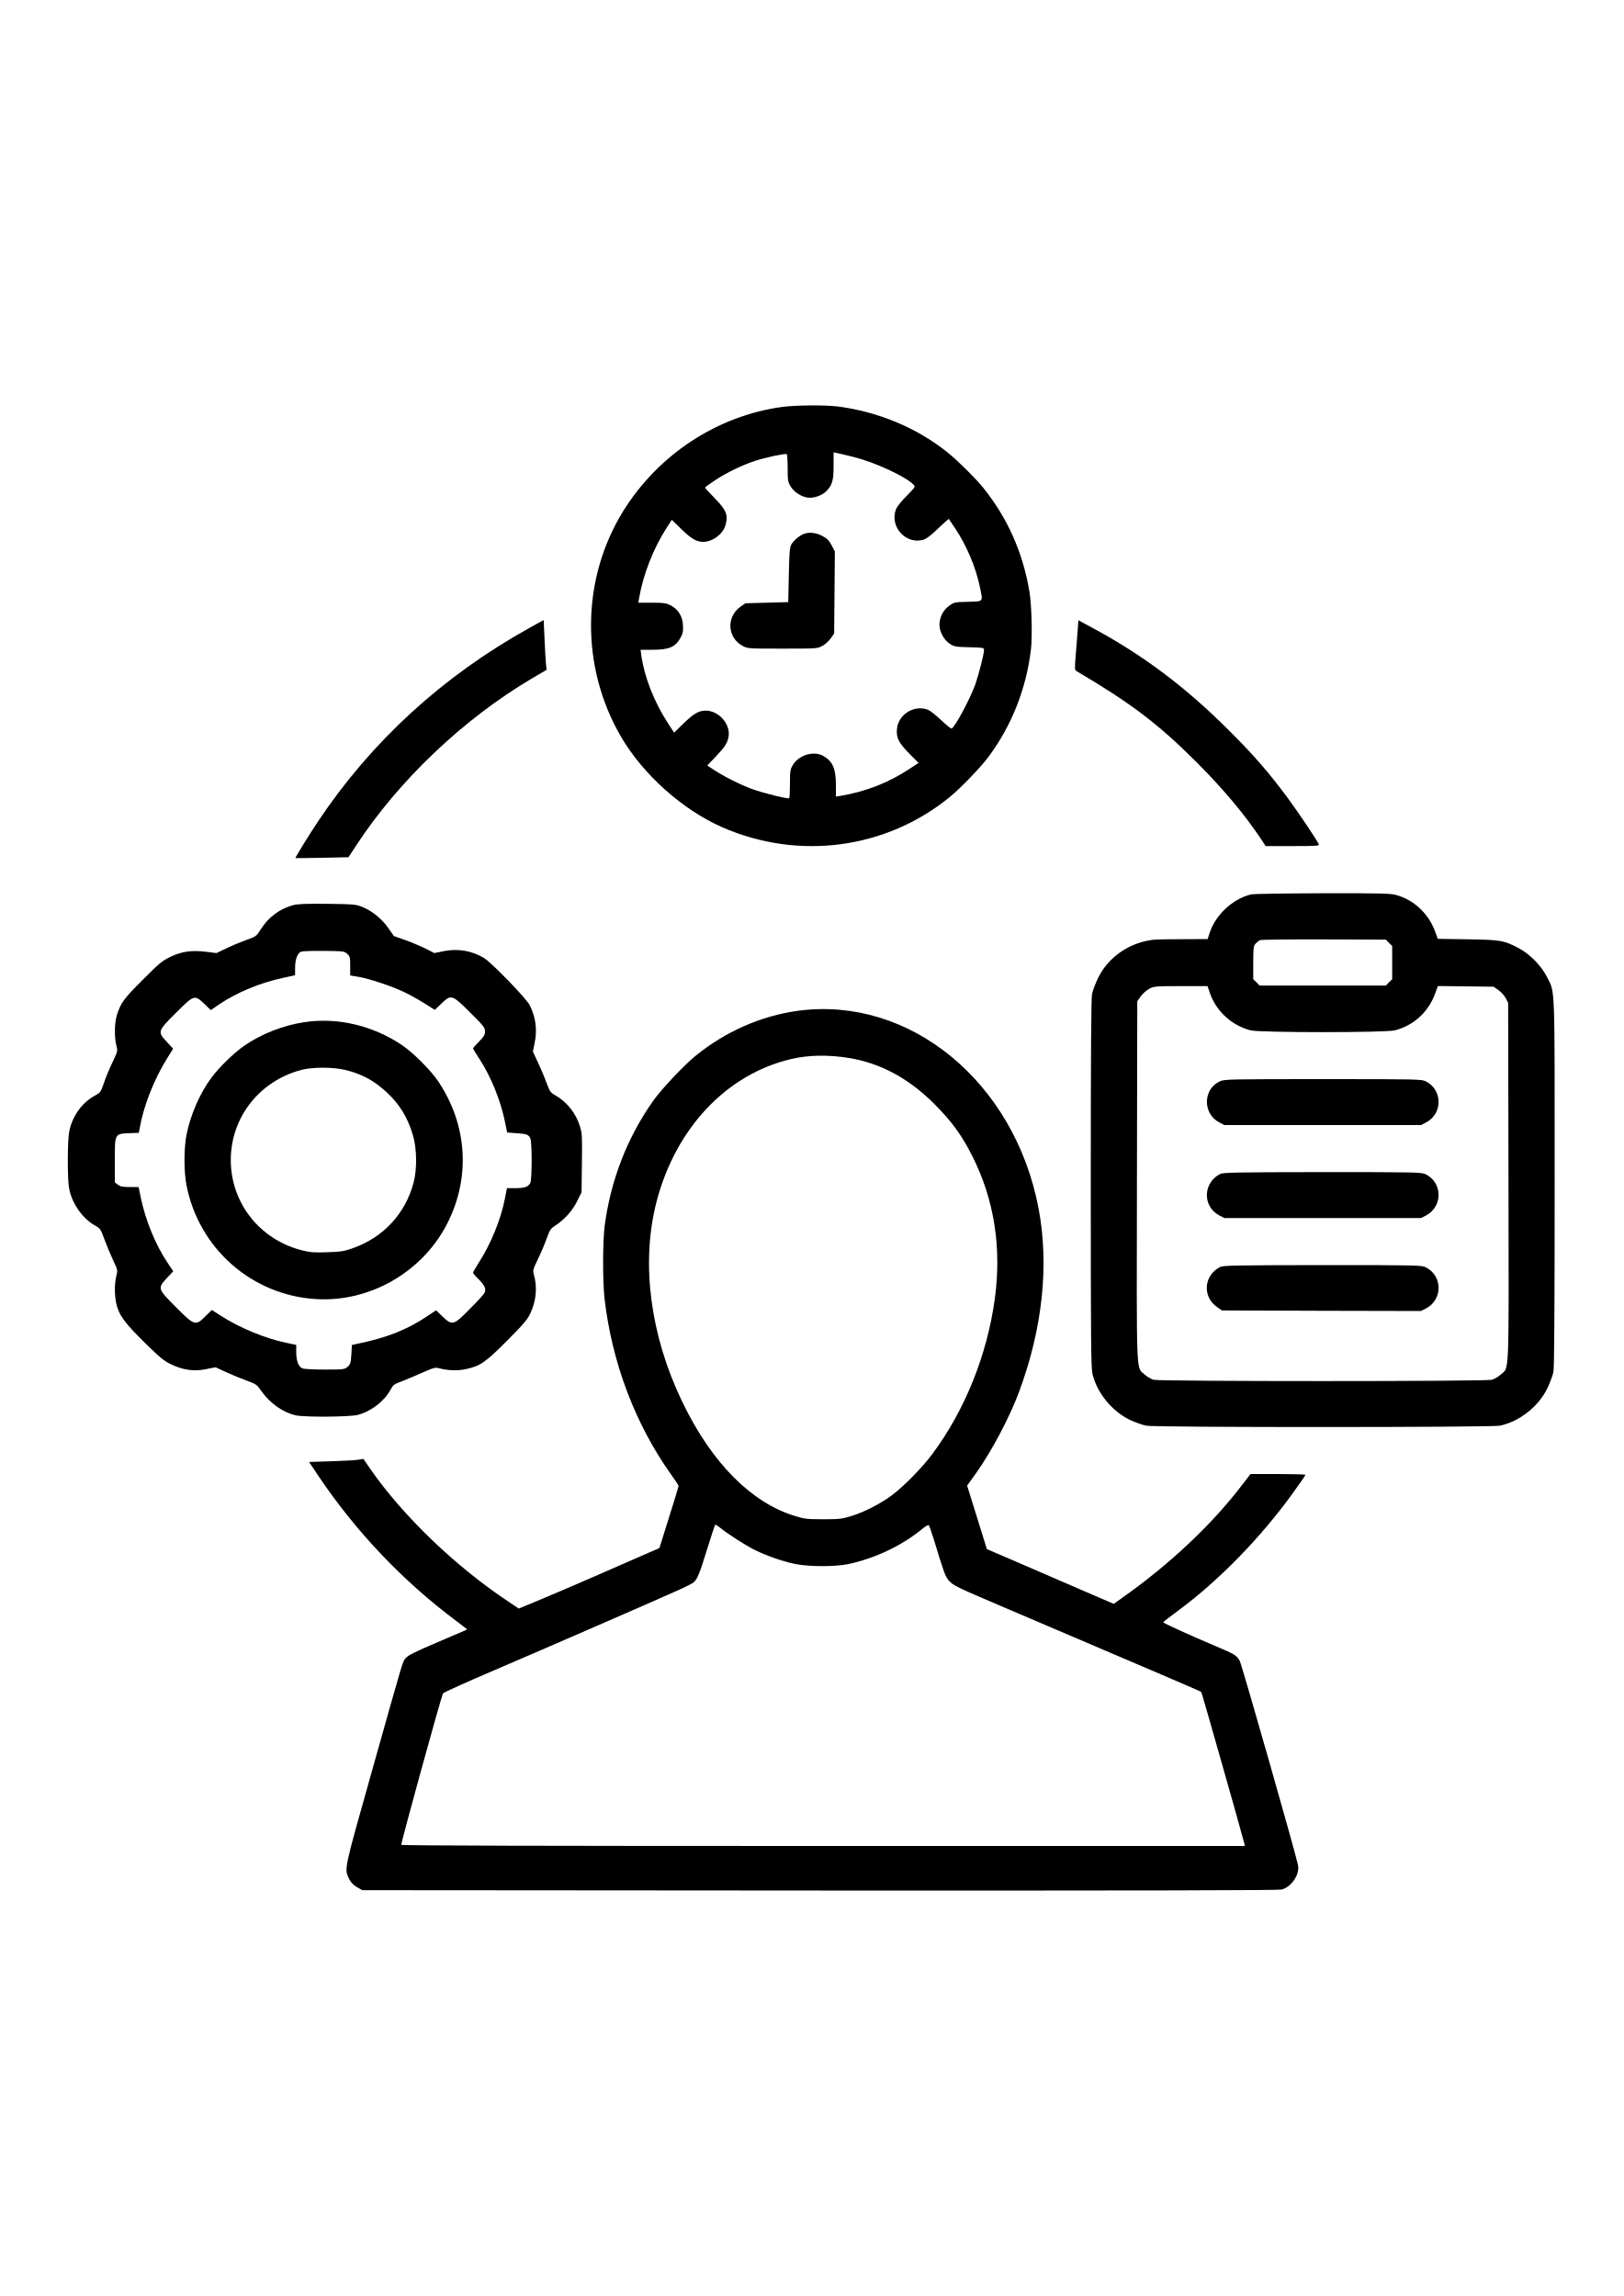
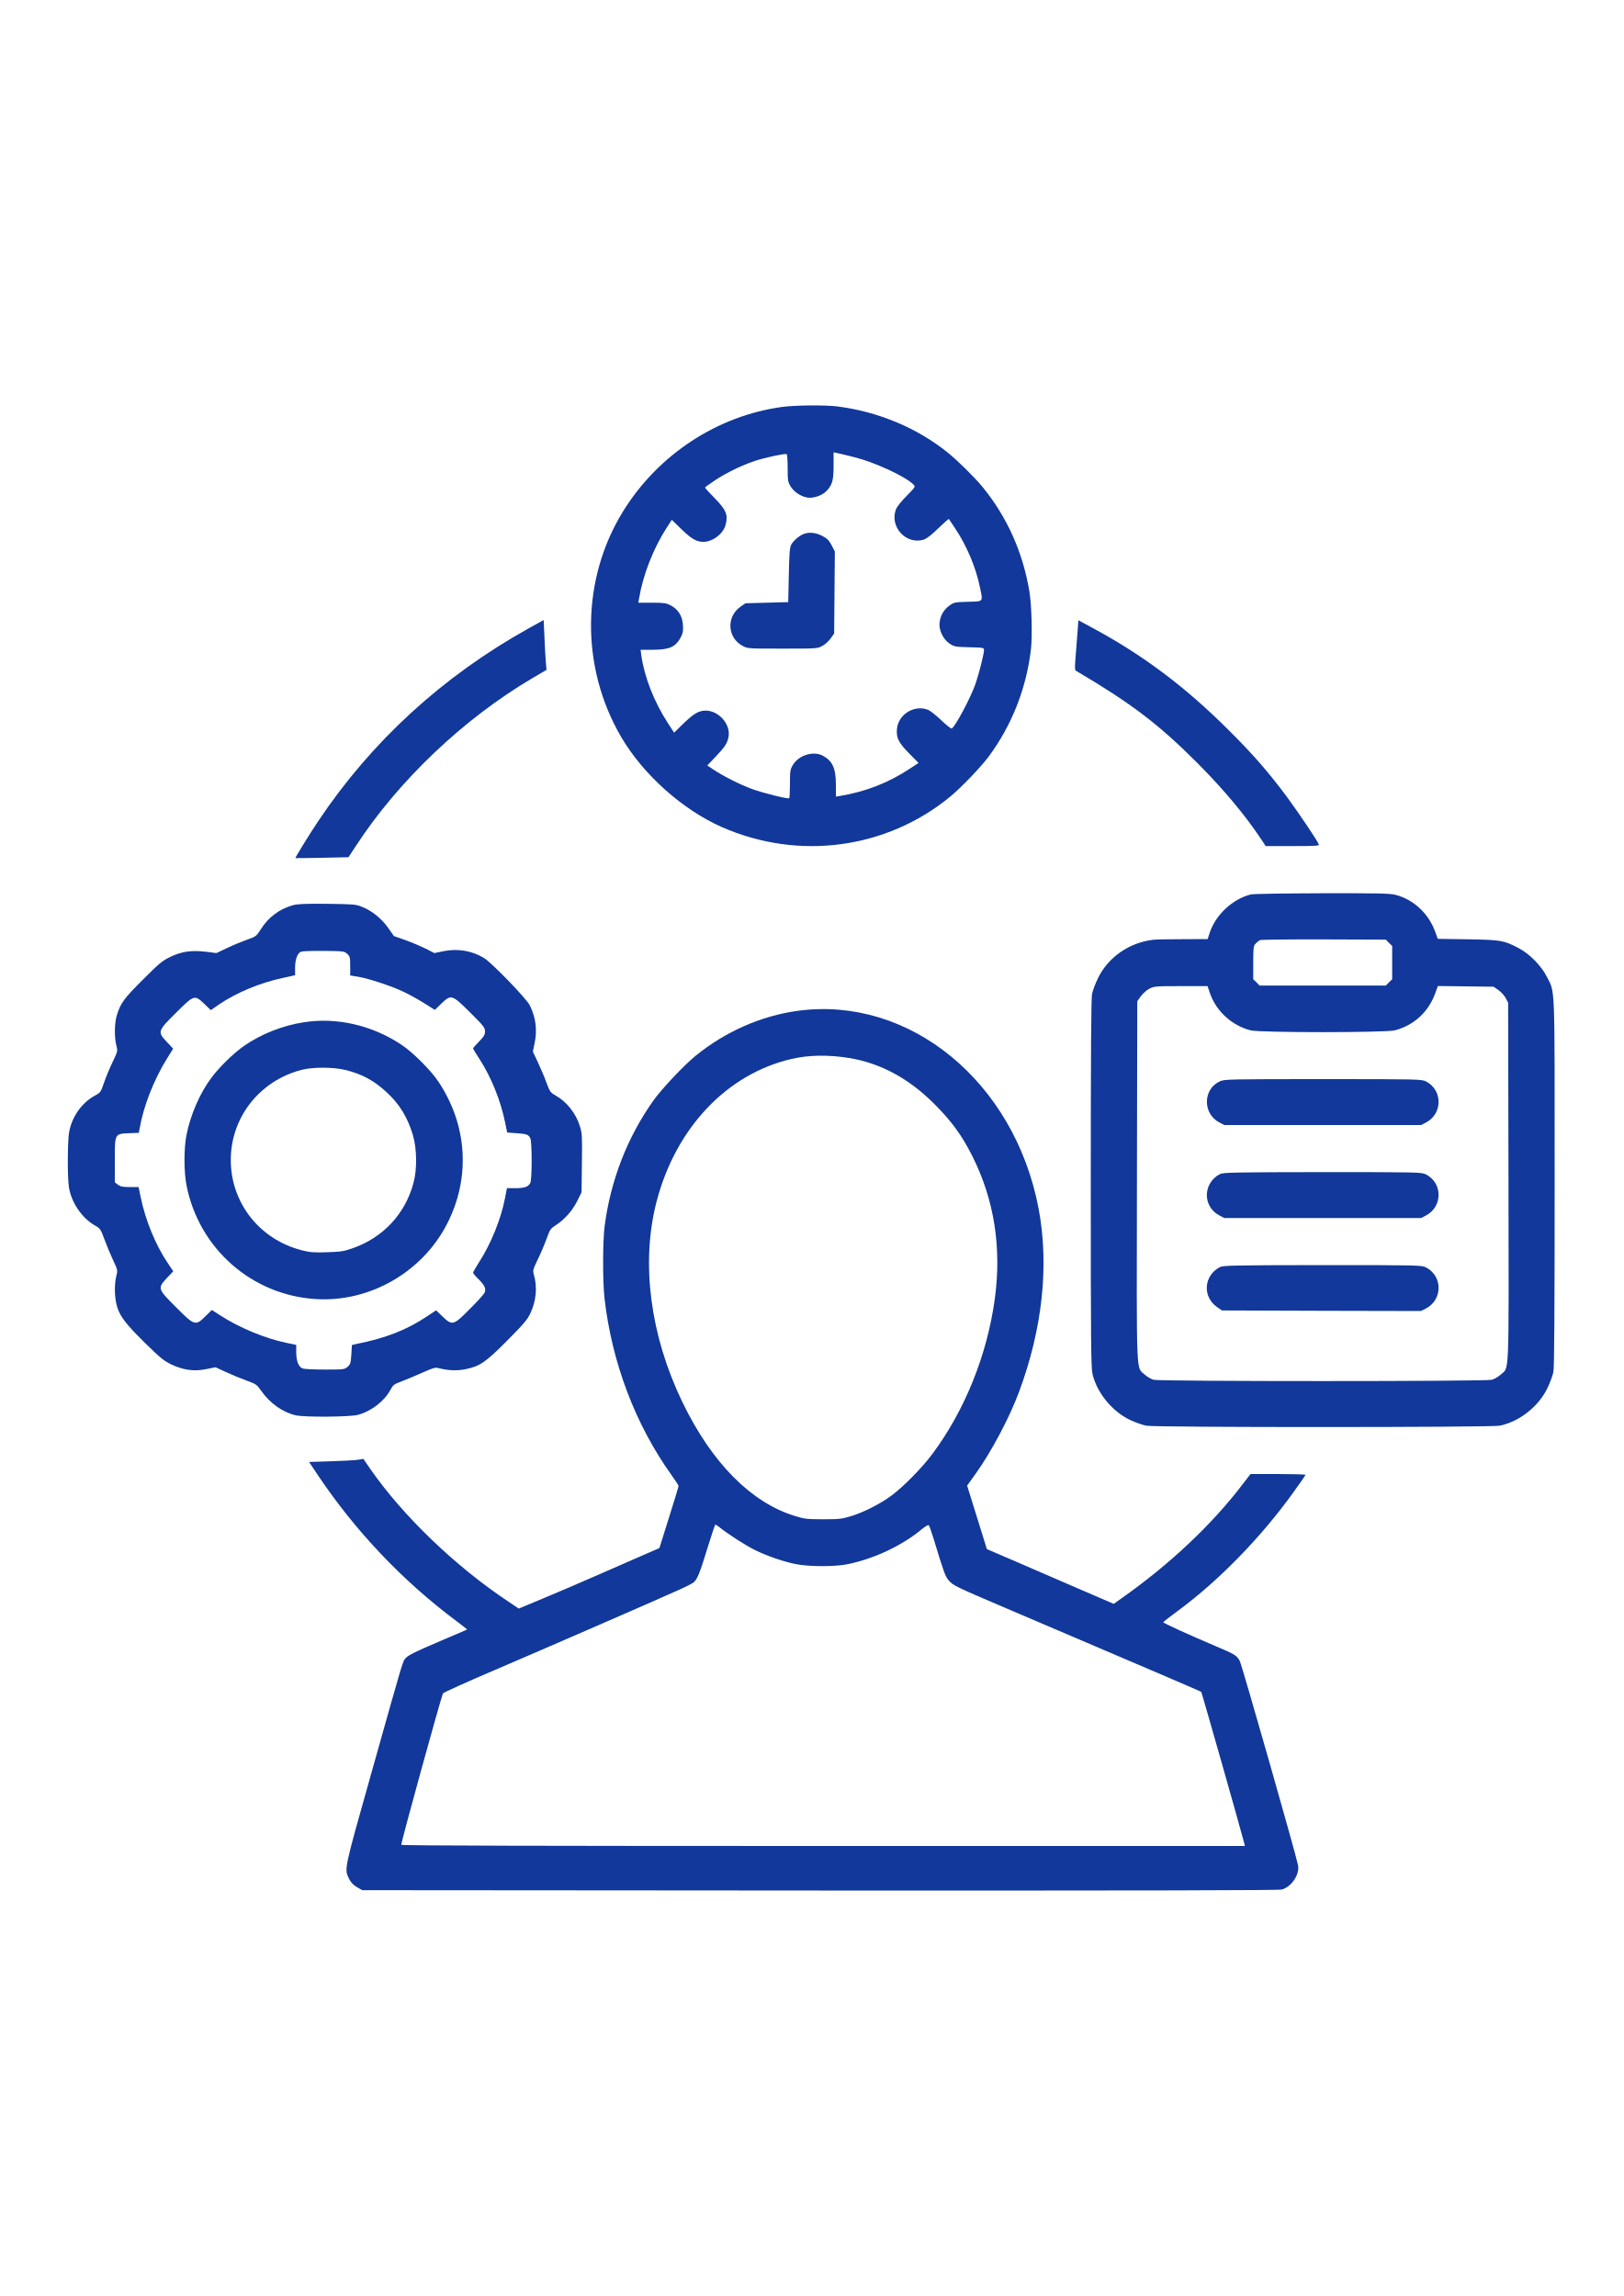
<svg xmlns="http://www.w3.org/2000/svg" version="1.0" width="1414pt" height="2000pt" viewBox="0 0 1414 2000" preserveAspectRatio="xMidYMid meet">
-   <g transform="translate(0,2000) scale(0.1,-0.1)" fill="#000000" stroke="none">
+   <g transform="translate(0,2000) scale(0.1,-0.1)" fill="#11389A" stroke="none">
    <path d="M6810 16455 c-562 -77 -1075 -413 -1381 -905 -368 -593 -376 -1358 -20 -1968 191 -328 536 -636 879 -787 667 -293 1430 -191 1986 264 96 79 269 259 337 351 202 273 328 594 368 935 13 111 6 391 -14 505 -57 340 -193 644 -405 905 -70 86 -222 236 -310 306 -267 214 -607 355 -960 399 -112 13 -362 11 -480 -5z m629 -437 c181 -45 444 -167 516 -238 19 -20 19 -20 -57 -98 -43 -42 -84 -94 -93 -114 -63 -153 86 -318 241 -268 26 9 69 42 126 98 49 47 90 84 92 81 2 -2 26 -38 53 -79 102 -152 182 -342 217 -513 28 -134 35 -125 -103 -129 -114 -3 -121 -4 -162 -33 -49 -35 -80 -88 -86 -150 -8 -63 32 -145 88 -182 40 -26 49 -28 171 -31 124 -3 128 -4 128 -25 0 -34 -46 -214 -75 -297 -47 -129 -173 -365 -206 -386 -6 -3 -46 29 -90 71 -44 42 -96 83 -114 91 -118 49 -260 -36 -273 -164 -7 -79 12 -118 104 -213 l84 -85 -78 -51 c-186 -123 -383 -199 -609 -237 l-33 -5 0 105 c0 142 -30 207 -115 252 -83 43 -210 3 -260 -82 -23 -39 -25 -52 -25 -164 0 -66 -3 -123 -7 -125 -14 -8 -227 45 -323 80 -105 39 -247 110 -334 168 l-56 37 74 78 c80 84 100 115 111 171 20 109 -83 228 -198 229 -61 0 -104 -25 -193 -111 l-83 -81 -54 83 c-121 186 -205 402 -232 592 l-6 47 106 0 c147 0 201 25 247 114 16 31 19 53 16 102 -5 78 -41 136 -107 171 -39 20 -58 23 -163 23 l-119 0 7 38 c35 208 125 436 241 616 l44 68 83 -81 c89 -86 132 -111 193 -111 81 1 171 69 192 147 24 86 7 130 -95 234 -46 47 -84 88 -84 92 0 3 39 31 87 63 100 66 235 132 348 169 86 29 264 67 277 59 4 -3 8 -57 8 -121 0 -106 2 -120 25 -159 28 -47 88 -88 145 -98 52 -9 130 17 167 56 52 53 63 93 63 222 l0 116 33 -7 c17 -3 83 -19 146 -35z" />
    <path d="M7000 15349 c-40 -16 -89 -58 -108 -92 -14 -27 -18 -68 -22 -267 l-5 -235 -187 -5 -186 -5 -43 -30 c-125 -88 -115 -271 20 -342 43 -23 49 -23 346 -23 297 0 303 0 346 23 24 13 58 43 74 66 l30 43 3 357 3 357 -28 54 c-23 44 -39 59 -82 82 -56 29 -114 35 -161 17z" />
    <path d="M4605 14527 c-749 -417 -1369 -984 -1835 -1682 -72 -107 -202 -318 -197 -320 1 -1 106 1 232 3 l230 5 65 99 c371 569 939 1108 1534 1459 l126 74 -6 65 c-3 36 -9 133 -12 217 l-7 152 -130 -72z" />
    <path d="M9386 14511 c-3 -47 -11 -144 -17 -216 -9 -107 -9 -131 2 -138 480 -283 717 -463 1055 -801 230 -231 417 -454 559 -668 l38 -58 234 0 c207 0 234 2 229 15 -12 32 -182 284 -275 410 -166 223 -297 373 -510 585 -382 381 -750 657 -1198 897 l-111 60 -6 -86z" />
    <path d="M10896 12209 c-159 -38 -309 -177 -361 -336 l-17 -53 -217 -1 c-119 0 -234 -2 -256 -5 -209 -24 -393 -151 -482 -334 -23 -47 -46 -109 -52 -138 -8 -37 -11 -543 -11 -1650 0 -1388 2 -1605 15 -1661 39 -164 170 -324 325 -399 47 -22 112 -45 144 -51 85 -16 3005 -15 3078 0 172 36 339 168 416 329 22 47 45 109 51 138 8 37 11 537 11 1650 0 1773 5 1647 -67 1792 -49 98 -151 201 -248 252 -129 67 -152 71 -442 76 l-261 4 -22 61 c-58 160 -188 281 -345 322 -50 13 -148 15 -640 14 -319 -1 -597 -5 -619 -10z m1201 -422 l28 -27 0 -145 0 -145 -28 -27 -27 -28 -550 0 -550 0 -27 28 -28 27 0 144 c0 130 2 146 20 166 11 12 29 26 40 31 11 4 262 7 557 6 l538 -2 27 -28z m-1560 -436 c54 -158 189 -283 354 -326 79 -21 1179 -21 1258 0 166 44 292 160 351 323 l23 63 243 -3 242 -3 43 -30 c23 -16 52 -48 63 -70 l21 -40 3 -1560 c3 -1741 8 -1610 -68 -1679 -21 -19 -56 -39 -77 -45 -53 -15 -2893 -15 -2946 0 -21 6 -56 26 -77 45 -76 69 -71 -63 -68 1686 l3 1566 30 43 c17 23 50 53 74 66 43 22 53 23 276 23 l232 0 20 -59z" />
    <path d="M10625 10581 c-149 -67 -152 -281 -6 -358 l44 -23 857 0 857 0 44 23 c145 77 144 283 -2 357 -37 19 -64 20 -896 20 -811 0 -860 -1 -898 -19z" />
    <path d="M10625 9773 c-149 -78 -153 -282 -6 -360 l44 -23 857 0 857 0 44 23 c145 77 144 283 -2 357 -37 19 -64 20 -901 20 -766 -1 -866 -3 -893 -17z" />
    <path d="M10625 8963 c-141 -74 -155 -257 -26 -348 l43 -30 867 -3 867 -2 45 23 c145 77 144 283 -2 357 -37 19 -64 20 -901 20 -767 -1 -866 -3 -893 -17z" />
    <path d="M2551 12115 c-117 -33 -214 -105 -279 -209 -39 -61 -43 -64 -119 -91 -43 -15 -121 -47 -173 -72 l-95 -45 -96 12 c-125 14 -209 2 -309 -47 -65 -31 -96 -56 -236 -197 -167 -166 -195 -205 -228 -315 -19 -66 -21 -187 -3 -256 13 -50 13 -50 -33 -148 -26 -53 -60 -135 -75 -181 -27 -78 -31 -84 -74 -107 -121 -64 -211 -194 -231 -334 -12 -89 -13 -380 0 -465 19 -131 114 -272 227 -335 46 -26 50 -32 82 -119 18 -50 52 -132 75 -181 42 -89 42 -91 29 -140 -19 -76 -16 -192 7 -268 27 -88 79 -154 252 -324 123 -121 157 -148 219 -178 106 -50 200 -63 305 -41 l81 16 89 -41 c49 -23 130 -56 179 -74 85 -31 92 -36 127 -86 77 -112 192 -193 306 -218 83 -17 465 -14 537 4 118 31 232 119 286 219 22 42 31 49 94 72 39 15 120 49 181 76 103 45 115 49 150 39 79 -20 158 -23 232 -7 123 26 171 59 360 249 143 144 176 183 201 237 52 111 62 229 30 340 -10 32 -6 44 34 128 25 51 60 132 77 180 29 81 35 90 77 117 76 48 150 130 190 213 l38 76 3 254 c3 232 2 259 -17 320 -34 113 -114 214 -213 270 -44 25 -49 32 -79 112 -17 47 -51 127 -75 178 l-43 92 14 68 c26 119 12 228 -41 335 -30 60 -333 373 -400 413 -106 63 -226 83 -348 59 l-83 -17 -74 38 c-41 20 -120 54 -176 74 l-102 36 -50 71 c-57 81 -143 151 -229 184 -53 22 -74 23 -302 26 -192 2 -257 -1 -299 -12z m473 -424 c24 -22 26 -31 26 -106 l0 -82 73 -12 c92 -16 286 -80 391 -130 45 -21 125 -65 178 -98 l95 -60 56 54 c86 83 93 81 251 -76 119 -118 130 -133 130 -165 0 -30 -9 -45 -52 -89 -29 -29 -52 -56 -52 -59 0 -4 25 -46 56 -93 101 -155 185 -363 223 -552 l18 -88 79 -6 c93 -6 107 -12 123 -45 15 -33 15 -354 0 -387 -16 -35 -50 -47 -132 -47 l-72 0 -17 -88 c-35 -182 -122 -396 -227 -559 -28 -44 -51 -84 -51 -89 0 -6 22 -32 49 -58 54 -54 67 -85 50 -119 -6 -12 -63 -75 -127 -139 -143 -145 -153 -147 -239 -65 l-55 53 -81 -54 c-174 -116 -354 -187 -612 -239 l-40 -9 -5 -83 c-5 -75 -8 -85 -33 -107 -27 -23 -33 -24 -197 -24 -93 0 -180 4 -195 10 -35 13 -55 65 -55 142 l0 63 -87 18 c-187 39 -410 132 -578 241 l-70 45 -55 -54 c-88 -87 -95 -84 -257 78 -161 161 -162 165 -79 255 l55 58 -50 75 c-104 154 -193 371 -234 572 l-18 87 -77 0 c-63 0 -82 4 -104 21 l-26 20 0 189 c0 237 -2 233 124 239 l85 3 7 37 c33 195 126 431 242 616 l50 80 -54 58 c-84 90 -82 95 79 255 159 158 161 158 246 78 l57 -55 74 51 c153 103 354 187 556 230 l104 23 0 63 c0 74 20 129 52 142 13 5 103 8 200 7 172 -2 177 -3 202 -26z" />
    <path d="M2645 11095 c-184 -28 -370 -102 -519 -205 -88 -61 -216 -185 -284 -277 -101 -134 -184 -326 -218 -500 -23 -117 -23 -319 0 -436 107 -552 569 -959 1127 -993 467 -29 925 233 1141 652 208 402 180 863 -75 1244 -64 96 -221 253 -317 317 -256 172 -567 244 -855 198z m361 -415 c144 -34 251 -92 362 -195 112 -103 182 -219 228 -372 35 -119 38 -297 5 -418 -72 -269 -264 -475 -529 -568 -77 -27 -103 -31 -223 -35 -115 -4 -149 -1 -220 17 -366 93 -618 411 -619 784 -1 372 249 691 614 787 99 26 274 26 382 0z" />
    <path d="M6948 11195 c-320 -44 -631 -181 -890 -392 -101 -82 -295 -288 -367 -389 -228 -321 -373 -696 -425 -1094 -17 -134 -18 -481 -1 -630 64 -560 269 -1100 584 -1540 34 -47 61 -89 61 -95 0 -5 -38 -129 -84 -275 l-83 -265 -129 -56 c-71 -31 -255 -111 -409 -179 -154 -67 -371 -161 -483 -207 l-204 -85 -86 58 c-462 306 -922 748 -1206 1157 l-61 89 -50 -8 c-27 -4 -134 -10 -237 -13 l-186 -6 80 -120 c328 -488 739 -920 1206 -1268 51 -38 92 -70 90 -72 -2 -1 -117 -50 -255 -109 -192 -82 -259 -115 -278 -138 -30 -35 -12 23 -295 -983 -250 -886 -242 -852 -199 -943 15 -29 35 -51 67 -70 l47 -27 3984 -3 c2886 -1 3995 1 4025 9 85 23 157 132 141 212 -21 103 -490 1749 -508 1780 -27 48 -40 56 -210 128 -216 91 -457 201 -456 208 0 3 60 50 134 104 353 261 720 638 1000 1028 58 80 105 149 105 152 0 4 -108 7 -240 7 l-239 0 -63 -82 c-270 -356 -639 -704 -1061 -1001 l-67 -48 -313 135 c-171 74 -420 182 -552 239 l-240 103 -86 277 -86 276 74 103 c136 190 295 489 378 713 205 551 264 1106 170 1600 -210 1103 -1124 1852 -2097 1720z m447 -411 c275 -45 522 -179 745 -403 150 -151 237 -270 328 -451 191 -379 257 -798 196 -1245 -67 -488 -260 -968 -542 -1348 -86 -117 -255 -289 -357 -364 -95 -71 -242 -146 -350 -179 -82 -25 -104 -28 -245 -28 -140 0 -164 3 -245 28 -382 116 -726 463 -981 991 -283 585 -364 1218 -225 1751 168 641 613 1110 1176 1240 152 35 320 37 500 8z m-1119 -4095 c66 -53 215 -149 295 -189 105 -53 266 -108 373 -127 121 -21 335 -20 441 2 234 49 476 164 648 308 27 22 52 36 56 31 5 -5 23 -56 41 -114 90 -297 103 -333 133 -367 39 -44 54 -52 497 -241 1369 -584 1696 -724 1702 -730 5 -5 344 -1198 374 -1316 l6 -26 -3670 0 c-2419 0 -3673 3 -3677 10 -6 9 347 1289 363 1319 5 8 201 97 438 198 462 198 1414 612 1608 700 66 29 129 61 139 71 31 28 51 77 118 295 35 114 66 207 70 207 3 0 24 -14 45 -31z" />
  </g>
</svg>
